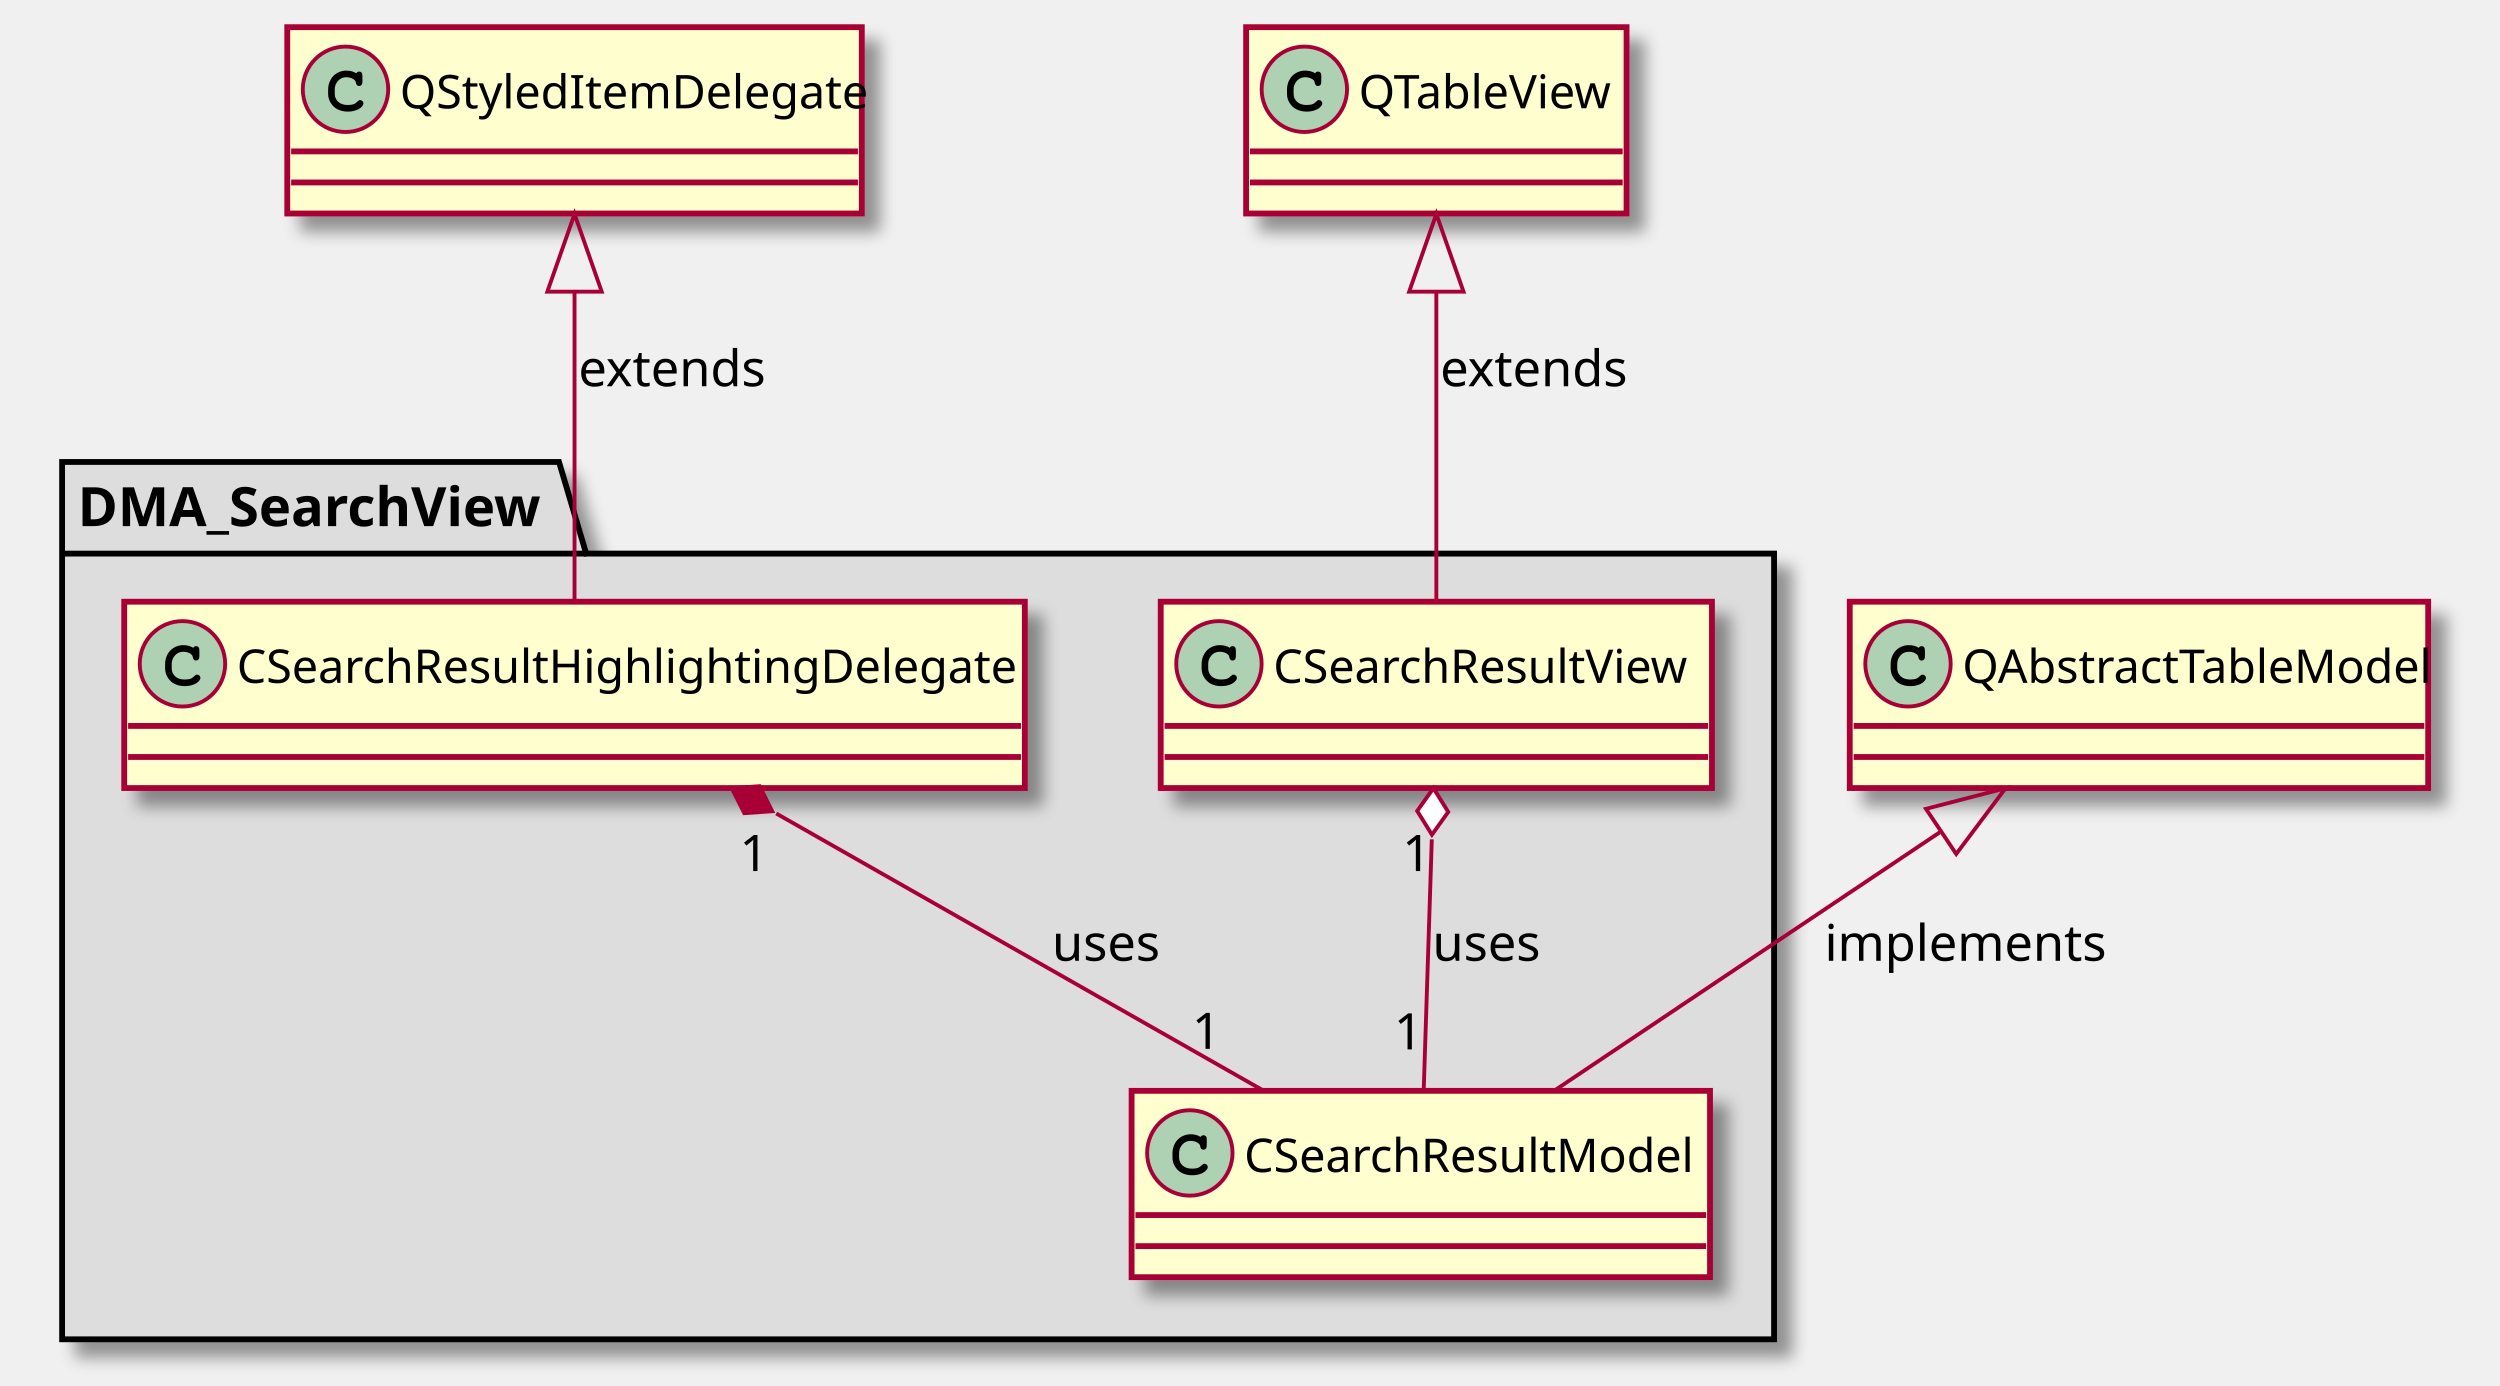
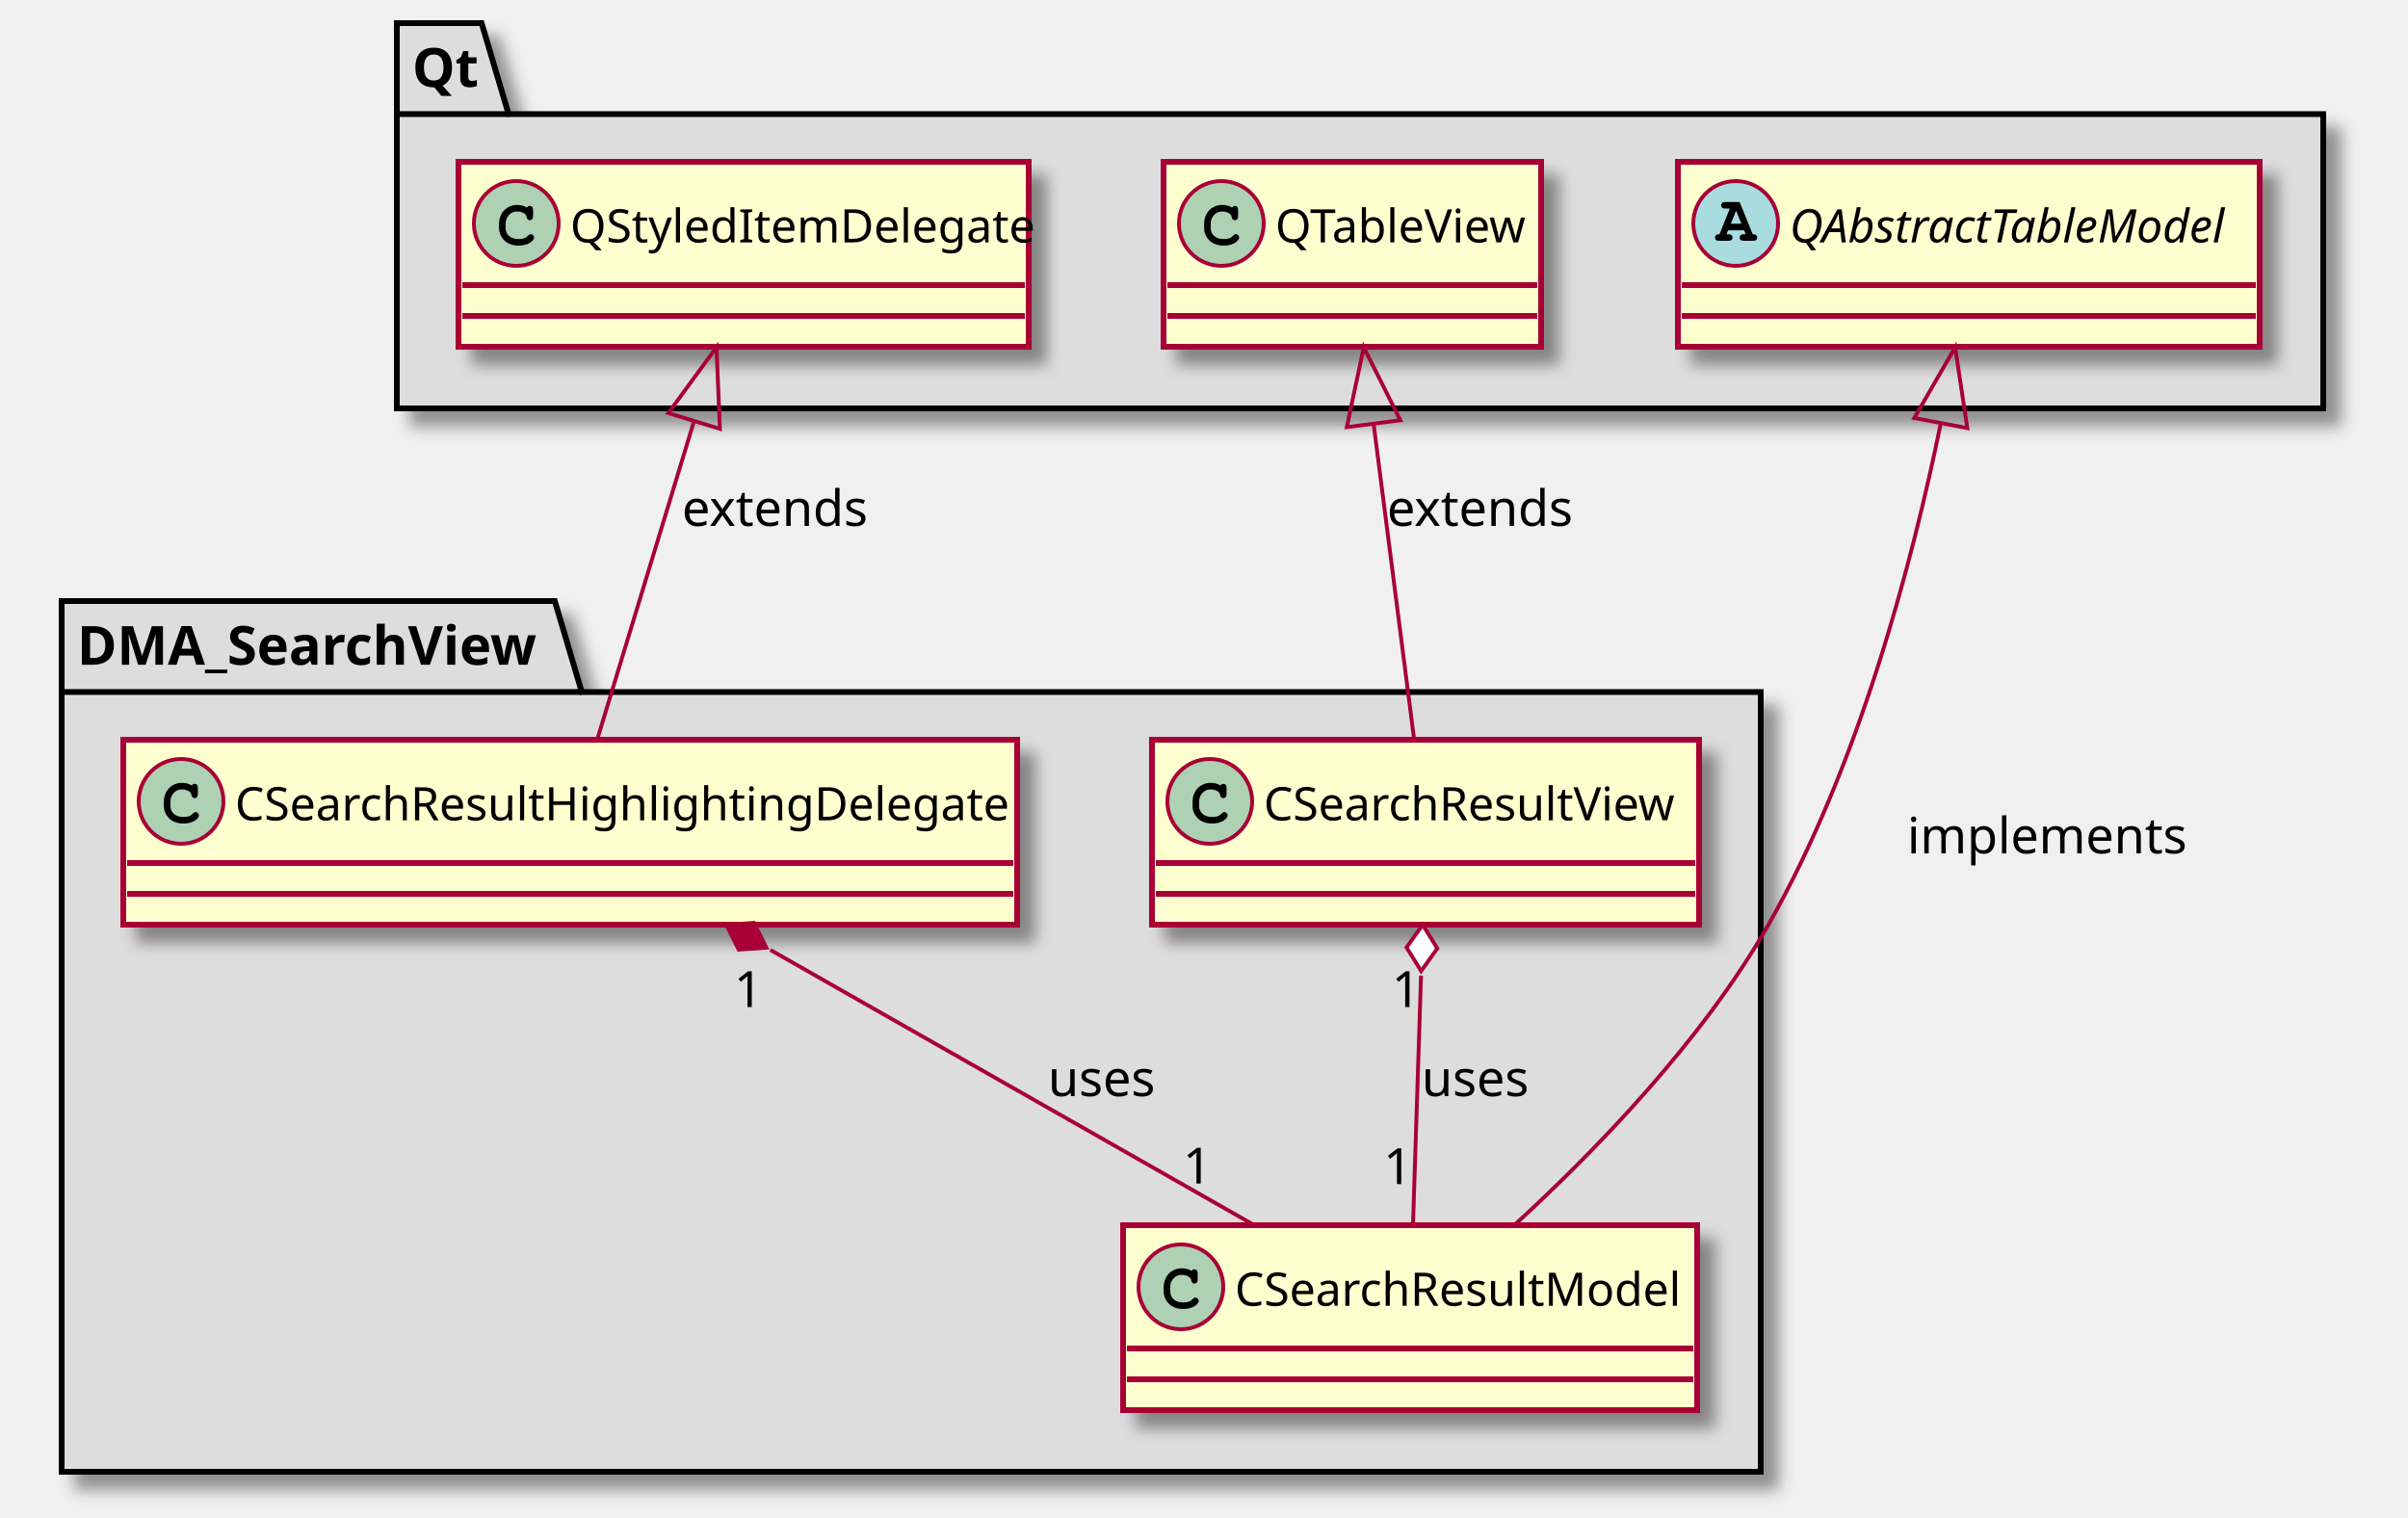
- <svg xmlns="http://www.w3.org/2000/svg" contentScriptType="application/ecmascript" contentStyleType="text/css" height="357px" preserveAspectRatio="none" style="width:644px;height:357px;" version="1.1" viewBox="0 0 644 357" width="644px" zoomAndPan="magnify">
+ <svg xmlns="http://www.w3.org/2000/svg" contentScriptType="application/ecmascript" contentStyleType="text/css" height="394px" preserveAspectRatio="none" style="width:625px;height:394px;" version="1.1" viewBox="0 0 625 394" width="625px" zoomAndPan="magnify">
  <defs>
-     <filter height="300%" id="fb3fk529huo9e" width="300%" x="-1" y="-1">
+     <filter height="300%" id="fdbl1p2slj2h7" width="300%" x="-1" y="-1">
      <feGaussianBlur result="blurOut" stdDeviation="2.0" />
      <feColorMatrix in="blurOut" result="blurOut2" type="matrix" values="0 0 0 0 0 0 0 0 0 0 0 0 0 0 0 0 0 0 .4 0" />
      <feOffset dx="4.0" dy="4.0" in="blurOut2" result="blurOut3" />
      <feBlend in="SourceGraphic" in2="blurOut3" mode="normal" />
    </filter>
  </defs>
  <g>
-     <polygon fill="#DDDDDD" filter="url(#fb3fk529huo9e)" points="16,119,144,119,151,142.609,457,142.609,457,345,16,345,16,119" style="stroke: #000000; stroke-width: 1.5;" />
-     <line style="stroke: #000000; stroke-width: 1.5;" x1="16" x2="151" y1="142.609" y2="142.609" />
-     <text fill="#000000" font-family="sans-serif" font-size="14" font-weight="bold" lengthAdjust="spacingAndGlyphs" textLength="122" x="20" y="135.533">DMA_SearchView</text>
-     <rect codeLine="7" fill="#FEFECE" filter="url(#fb3fk529huo9e)" height="48" id="CSearchResultHighlightingDelegate" style="stroke: #A80036; stroke-width: 1.5;" width="232" x="32" y="155" />
-     <ellipse cx="47" cy="171" fill="#ADD1B2" rx="11" ry="11" style="stroke: #A80036; stroke-width: 1.0;" />
-     <path d="M49.766,166.875 Q49.922,166.656 50.109,166.547 Q50.297,166.438 50.516,166.438 Q50.891,166.438 51.125,166.695 Q51.359,166.953 51.359,167.562 L51.359,169.016 Q51.359,169.625 51.125,169.891 Q50.891,170.156 50.516,170.156 Q50.172,170.156 49.969,169.953 Q49.766,169.766 49.656,169.25 Q49.609,168.891 49.422,168.703 Q49.094,168.328 48.484,168.109 Q47.875,167.891 47.25,167.891 Q46.484,167.891 45.852,168.219 Q45.219,168.547 44.727,169.297 Q44.234,170.047 44.234,171.078 L44.234,172.172 Q44.234,173.406 45.125,174.227 Q46.016,175.047 47.609,175.047 Q48.547,175.047 49.203,174.797 Q49.594,174.641 50.016,174.203 Q50.281,173.938 50.43,173.859 Q50.578,173.781 50.781,173.781 Q51.109,173.781 51.367,174.039 Q51.625,174.297 51.625,174.641 Q51.625,174.984 51.281,175.391 Q50.781,175.969 49.984,176.297 Q48.906,176.75 47.609,176.75 Q46.094,176.75 44.891,176.125 Q43.906,175.625 43.219,174.555 Q42.531,173.484 42.531,172.203 L42.531,171.047 Q42.531,169.719 43.148,168.57 Q43.766,167.422 44.859,166.805 Q45.953,166.188 47.188,166.188 Q47.922,166.188 48.57,166.352 Q49.219,166.516 49.766,166.875 Z " />
-     <text fill="#000000" font-family="sans-serif" font-size="12" lengthAdjust="spacingAndGlyphs" textLength="200" x="61" y="175.91">CSearchResultHighlightingDelegate</text>
-     <line style="stroke: #A80036; stroke-width: 1.5;" x1="33" x2="263" y1="187" y2="187" />
-     <line style="stroke: #A80036; stroke-width: 1.5;" x1="33" x2="263" y1="195" y2="195" />
-     <rect codeLine="11" fill="#FEFECE" filter="url(#fb3fk529huo9e)" height="48" id="CSearchResultModel" style="stroke: #A80036; stroke-width: 1.5;" width="149" x="291.5" y="281" />
-     <ellipse cx="306.5" cy="297" fill="#ADD1B2" rx="11" ry="11" style="stroke: #A80036; stroke-width: 1.0;" />
-     <path d="M309.266,292.875 Q309.422,292.656 309.609,292.547 Q309.797,292.438 310.016,292.438 Q310.391,292.438 310.625,292.695 Q310.859,292.953 310.859,293.562 L310.859,295.016 Q310.859,295.625 310.625,295.891 Q310.391,296.156 310.016,296.156 Q309.672,296.156 309.469,295.953 Q309.266,295.766 309.156,295.25 Q309.109,294.891 308.922,294.703 Q308.594,294.328 307.984,294.109 Q307.375,293.891 306.75,293.891 Q305.984,293.891 305.352,294.219 Q304.719,294.547 304.227,295.297 Q303.734,296.047 303.734,297.078 L303.734,298.172 Q303.734,299.406 304.625,300.227 Q305.516,301.047 307.109,301.047 Q308.047,301.047 308.703,300.797 Q309.094,300.641 309.516,300.203 Q309.781,299.938 309.93,299.859 Q310.078,299.781 310.281,299.781 Q310.609,299.781 310.867,300.039 Q311.125,300.297 311.125,300.641 Q311.125,300.984 310.781,301.391 Q310.281,301.969 309.484,302.297 Q308.406,302.75 307.109,302.75 Q305.594,302.75 304.391,302.125 Q303.406,301.625 302.719,300.555 Q302.031,299.484 302.031,298.203 L302.031,297.047 Q302.031,295.719 302.648,294.57 Q303.266,293.422 304.359,292.805 Q305.453,292.188 306.688,292.188 Q307.422,292.188 308.07,292.352 Q308.719,292.516 309.266,292.875 Z " />
-     <text fill="#000000" font-family="sans-serif" font-size="12" lengthAdjust="spacingAndGlyphs" textLength="117" x="320.5" y="301.91">CSearchResultModel</text>
-     <line style="stroke: #A80036; stroke-width: 1.5;" x1="292.5" x2="439.5" y1="313" y2="313" />
-     <line style="stroke: #A80036; stroke-width: 1.5;" x1="292.5" x2="439.5" y1="321" y2="321" />
-     <rect codeLine="15" fill="#FEFECE" filter="url(#fb3fk529huo9e)" height="48" id="CSearchResultView" style="stroke: #A80036; stroke-width: 1.5;" width="142" x="299" y="155" />
-     <ellipse cx="314" cy="171" fill="#ADD1B2" rx="11" ry="11" style="stroke: #A80036; stroke-width: 1.0;" />
-     <path d="M316.766,166.875 Q316.922,166.656 317.109,166.547 Q317.297,166.438 317.516,166.438 Q317.891,166.438 318.125,166.695 Q318.359,166.953 318.359,167.562 L318.359,169.016 Q318.359,169.625 318.125,169.891 Q317.891,170.156 317.516,170.156 Q317.172,170.156 316.969,169.953 Q316.766,169.766 316.656,169.25 Q316.609,168.891 316.422,168.703 Q316.094,168.328 315.484,168.109 Q314.875,167.891 314.25,167.891 Q313.484,167.891 312.852,168.219 Q312.219,168.547 311.727,169.297 Q311.234,170.047 311.234,171.078 L311.234,172.172 Q311.234,173.406 312.125,174.227 Q313.016,175.047 314.609,175.047 Q315.547,175.047 316.203,174.797 Q316.594,174.641 317.016,174.203 Q317.281,173.938 317.43,173.859 Q317.578,173.781 317.781,173.781 Q318.109,173.781 318.367,174.039 Q318.625,174.297 318.625,174.641 Q318.625,174.984 318.281,175.391 Q317.781,175.969 316.984,176.297 Q315.906,176.75 314.609,176.75 Q313.094,176.75 311.891,176.125 Q310.906,175.625 310.219,174.555 Q309.531,173.484 309.531,172.203 L309.531,171.047 Q309.531,169.719 310.148,168.57 Q310.766,167.422 311.859,166.805 Q312.953,166.188 314.188,166.188 Q314.922,166.188 315.57,166.352 Q316.219,166.516 316.766,166.875 Z " />
-     <text fill="#000000" font-family="sans-serif" font-size="12" lengthAdjust="spacingAndGlyphs" textLength="110" x="328" y="175.91">CSearchResultView</text>
-     <line style="stroke: #A80036; stroke-width: 1.5;" x1="300" x2="440" y1="187" y2="187" />
-     <line style="stroke: #A80036; stroke-width: 1.5;" x1="300" x2="440" y1="195" y2="195" />
-     <rect fill="#FEFECE" filter="url(#fb3fk529huo9e)" height="48" id="QStyledItemDelegate" style="stroke: #A80036; stroke-width: 1.5;" width="148" x="74" y="7" />
-     <ellipse cx="89" cy="23" fill="#ADD1B2" rx="11" ry="11" style="stroke: #A80036; stroke-width: 1.0;" />
-     <path d="M91.766,18.875 Q91.922,18.656 92.109,18.547 Q92.297,18.438 92.516,18.438 Q92.891,18.438 93.125,18.695 Q93.359,18.953 93.359,19.562 L93.359,21.016 Q93.359,21.625 93.125,21.891 Q92.891,22.156 92.516,22.156 Q92.172,22.156 91.969,21.953 Q91.766,21.766 91.656,21.25 Q91.609,20.891 91.422,20.703 Q91.094,20.328 90.484,20.109 Q89.875,19.891 89.25,19.891 Q88.484,19.891 87.852,20.219 Q87.219,20.547 86.727,21.297 Q86.234,22.047 86.234,23.078 L86.234,24.172 Q86.234,25.406 87.125,26.227 Q88.016,27.047 89.609,27.047 Q90.547,27.047 91.203,26.797 Q91.594,26.641 92.016,26.203 Q92.281,25.938 92.43,25.859 Q92.578,25.781 92.781,25.781 Q93.109,25.781 93.367,26.039 Q93.625,26.297 93.625,26.641 Q93.625,26.984 93.281,27.391 Q92.781,27.969 91.984,28.297 Q90.906,28.75 89.609,28.75 Q88.094,28.75 86.891,28.125 Q85.906,27.625 85.219,26.555 Q84.531,25.484 84.531,24.203 L84.531,23.047 Q84.531,21.719 85.148,20.57 Q85.766,19.422 86.859,18.805 Q87.953,18.188 89.188,18.188 Q89.922,18.188 90.57,18.352 Q91.219,18.516 91.766,18.875 Z " />
-     <text fill="#000000" font-family="sans-serif" font-size="12" lengthAdjust="spacingAndGlyphs" textLength="116" x="103" y="27.91">QStyledItemDelegate</text>
-     <line style="stroke: #A80036; stroke-width: 1.5;" x1="75" x2="221" y1="39" y2="39" />
-     <line style="stroke: #A80036; stroke-width: 1.5;" x1="75" x2="221" y1="47" y2="47" />
-     <rect fill="#FEFECE" filter="url(#fb3fk529huo9e)" height="48" id="QAbstractTableModel" style="stroke: #A80036; stroke-width: 1.5;" width="149" x="476.5" y="155" />
-     <ellipse cx="491.5" cy="171" fill="#ADD1B2" rx="11" ry="11" style="stroke: #A80036; stroke-width: 1.0;" />
-     <path d="M494.266,166.875 Q494.422,166.656 494.609,166.547 Q494.797,166.438 495.016,166.438 Q495.391,166.438 495.625,166.695 Q495.859,166.953 495.859,167.562 L495.859,169.016 Q495.859,169.625 495.625,169.891 Q495.391,170.156 495.016,170.156 Q494.672,170.156 494.469,169.953 Q494.266,169.766 494.156,169.25 Q494.109,168.891 493.922,168.703 Q493.594,168.328 492.984,168.109 Q492.375,167.891 491.75,167.891 Q490.984,167.891 490.352,168.219 Q489.719,168.547 489.227,169.297 Q488.734,170.047 488.734,171.078 L488.734,172.172 Q488.734,173.406 489.625,174.227 Q490.516,175.047 492.109,175.047 Q493.047,175.047 493.703,174.797 Q494.094,174.641 494.516,174.203 Q494.781,173.938 494.93,173.859 Q495.078,173.781 495.281,173.781 Q495.609,173.781 495.867,174.039 Q496.125,174.297 496.125,174.641 Q496.125,174.984 495.781,175.391 Q495.281,175.969 494.484,176.297 Q493.406,176.75 492.109,176.75 Q490.594,176.75 489.391,176.125 Q488.406,175.625 487.719,174.555 Q487.031,173.484 487.031,172.203 L487.031,171.047 Q487.031,169.719 487.648,168.57 Q488.266,167.422 489.359,166.805 Q490.453,166.188 491.688,166.188 Q492.422,166.188 493.07,166.352 Q493.719,166.516 494.266,166.875 Z " />
-     <text fill="#000000" font-family="sans-serif" font-size="12" lengthAdjust="spacingAndGlyphs" textLength="117" x="505.5" y="175.91">QAbstractTableModel</text>
-     <line style="stroke: #A80036; stroke-width: 1.5;" x1="477.5" x2="624.5" y1="187" y2="187" />
-     <line style="stroke: #A80036; stroke-width: 1.5;" x1="477.5" x2="624.5" y1="195" y2="195" />
-     <rect fill="#FEFECE" filter="url(#fb3fk529huo9e)" height="48" id="QTableView" style="stroke: #A80036; stroke-width: 1.5;" width="98" x="321" y="7" />
-     <ellipse cx="336" cy="23" fill="#ADD1B2" rx="11" ry="11" style="stroke: #A80036; stroke-width: 1.0;" />
-     <path d="M338.766,18.875 Q338.922,18.656 339.109,18.547 Q339.297,18.438 339.516,18.438 Q339.891,18.438 340.125,18.695 Q340.359,18.953 340.359,19.562 L340.359,21.016 Q340.359,21.625 340.125,21.891 Q339.891,22.156 339.516,22.156 Q339.172,22.156 338.969,21.953 Q338.766,21.766 338.656,21.25 Q338.609,20.891 338.422,20.703 Q338.094,20.328 337.484,20.109 Q336.875,19.891 336.25,19.891 Q335.484,19.891 334.852,20.219 Q334.219,20.547 333.727,21.297 Q333.234,22.047 333.234,23.078 L333.234,24.172 Q333.234,25.406 334.125,26.227 Q335.016,27.047 336.609,27.047 Q337.547,27.047 338.203,26.797 Q338.594,26.641 339.016,26.203 Q339.281,25.938 339.43,25.859 Q339.578,25.781 339.781,25.781 Q340.109,25.781 340.367,26.039 Q340.625,26.297 340.625,26.641 Q340.625,26.984 340.281,27.391 Q339.781,27.969 338.984,28.297 Q337.906,28.75 336.609,28.75 Q335.094,28.75 333.891,28.125 Q332.906,27.625 332.219,26.555 Q331.531,25.484 331.531,24.203 L331.531,23.047 Q331.531,21.719 332.148,20.57 Q332.766,19.422 333.859,18.805 Q334.953,18.188 336.188,18.188 Q336.922,18.188 337.57,18.352 Q338.219,18.516 338.766,18.875 Z " />
-     <text fill="#000000" font-family="sans-serif" font-size="12" lengthAdjust="spacingAndGlyphs" textLength="66" x="350" y="27.91">QTableView</text>
-     <line style="stroke: #A80036; stroke-width: 1.5;" x1="322" x2="418" y1="39" y2="39" />
-     <line style="stroke: #A80036; stroke-width: 1.5;" x1="322" x2="418" y1="47" y2="47" />
-     <path codeLine="22" d="M148,75.266 C148,101.395 148,133.653 148,154.974 " fill="none" id="QStyledItemDelegate-backto-CSearchResultHighlightingDelegate" style="stroke: #A80036; stroke-width: 1.0;" />
-     <polygon fill="none" points="141,75.134,148,55.134,155,75.134,141,75.134" style="stroke: #A80036; stroke-width: 1.0;" />
-     <text fill="#000000" font-family="sans-serif" font-size="13" lengthAdjust="spacingAndGlyphs" textLength="46" x="149" y="99.495">extends</text>
-     <path codeLine="23" d="M500.012,214.176 C468.341,235.404 428.478,262.123 400.493,280.88 " fill="none" id="QAbstractTableModel-backto-CSearchResultModel" style="stroke: #A80036; stroke-width: 1.0;" />
-     <polygon fill="none" points="496.126,208.354,516.636,203.033,503.921,219.983,496.126,208.354" style="stroke: #A80036; stroke-width: 1.0;" />
-     <text fill="#000000" font-family="sans-serif" font-size="13" lengthAdjust="spacingAndGlyphs" textLength="67" x="470" y="247.495">implements</text>
-     <path codeLine="24" d="M370,75.266 C370,101.395 370,133.653 370,154.974 " fill="none" id="QTableView-backto-CSearchResultView" style="stroke: #A80036; stroke-width: 1.0;" />
-     <polygon fill="none" points="363,75.134,370,55.134,377,75.134,363,75.134" style="stroke: #A80036; stroke-width: 1.0;" />
-     <text fill="#000000" font-family="sans-serif" font-size="13" lengthAdjust="spacingAndGlyphs" textLength="46" x="371" y="99.495">extends</text>
-     <path codeLine="27" d="M199.959,209.554 C238.368,231.402 289.934,260.733 325.354,280.88 " fill="none" id="CSearchResultHighlightingDelegate-backto-CSearchResultModel" style="stroke: #A80036; stroke-width: 1.0;" />
-     <polygon fill="#A80036" points="188.493,203.033,191.731,209.476,198.924,208.966,195.686,202.522,188.493,203.033" style="stroke: #A80036; stroke-width: 1.0;" />
-     <text fill="#000000" font-family="sans-serif" font-size="13" lengthAdjust="spacingAndGlyphs" textLength="28" x="271" y="247.495">uses</text>
-     <text fill="#000000" font-family="sans-serif" font-size="13" lengthAdjust="spacingAndGlyphs" textLength="7" x="190.51" y="224.379">1</text>
-     <text fill="#000000" font-family="sans-serif" font-size="13" lengthAdjust="spacingAndGlyphs" textLength="7" x="307.042" y="270.19">1</text>
-     <path codeLine="28" d="M368.832,216.212 C368.161,237.01 367.338,262.52 366.753,280.67 " fill="none" id="CSearchResultView-backto-CSearchResultModel" style="stroke: #A80036; stroke-width: 1.0;" />
-     <polygon fill="#FFFFFF" points="369.257,203.033,365.065,208.901,368.869,215.027,373.061,209.159,369.257,203.033" style="stroke: #A80036; stroke-width: 1.0;" />
-     <text fill="#000000" font-family="sans-serif" font-size="13" lengthAdjust="spacingAndGlyphs" textLength="28" x="369" y="247.495">uses</text>
-     <text fill="#000000" font-family="sans-serif" font-size="13" lengthAdjust="spacingAndGlyphs" textLength="7" x="361.223" y="224.379">1</text>
-     <text fill="#000000" font-family="sans-serif" font-size="13" lengthAdjust="spacingAndGlyphs" textLength="7" x="359.083" y="270.327">1</text>
+     <polygon fill="#DDDDDD" filter="url(#fdbl1p2slj2h7)" points="16,156,144,156,151,179.609,457,179.609,457,382,16,382,16,156" style="stroke: #000000; stroke-width: 1.5;" />
+     <line style="stroke: #000000; stroke-width: 1.5;" x1="16" x2="151" y1="179.609" y2="179.609" />
+     <text fill="#000000" font-family="sans-serif" font-size="14" font-weight="bold" lengthAdjust="spacingAndGlyphs" textLength="122" x="20" y="172.533">DMA_SearchView</text>
+     <polygon fill="#DDDDDD" filter="url(#fdbl1p2slj2h7)" points="103,6,125,6,132,29.609,603,29.609,603,106,103,106,103,6" style="stroke: #000000; stroke-width: 1.5;" />
+     <line style="stroke: #000000; stroke-width: 1.5;" x1="103" x2="132" y1="29.609" y2="29.609" />
+     <text fill="#000000" font-family="sans-serif" font-size="14" font-weight="bold" lengthAdjust="spacingAndGlyphs" textLength="16" x="107" y="22.533">Qt</text>
+     <rect codeLine="7" fill="#FEFECE" filter="url(#fdbl1p2slj2h7)" height="48" id="CSearchResultHighlightingDelegate" style="stroke: #A80036; stroke-width: 1.5;" width="232" x="32" y="192" />
+     <ellipse cx="47" cy="208" fill="#ADD1B2" rx="11" ry="11" style="stroke: #A80036; stroke-width: 1.0;" />
+     <path d="M49.766,203.875 Q49.922,203.656 50.109,203.547 Q50.297,203.438 50.516,203.438 Q50.891,203.438 51.125,203.695 Q51.359,203.953 51.359,204.562 L51.359,206.016 Q51.359,206.625 51.125,206.891 Q50.891,207.156 50.516,207.156 Q50.172,207.156 49.969,206.953 Q49.766,206.766 49.656,206.25 Q49.609,205.891 49.422,205.703 Q49.094,205.328 48.484,205.109 Q47.875,204.891 47.25,204.891 Q46.484,204.891 45.852,205.219 Q45.219,205.547 44.727,206.297 Q44.234,207.047 44.234,208.078 L44.234,209.172 Q44.234,210.406 45.125,211.227 Q46.016,212.047 47.609,212.047 Q48.547,212.047 49.203,211.797 Q49.594,211.641 50.016,211.203 Q50.281,210.938 50.43,210.859 Q50.578,210.781 50.781,210.781 Q51.109,210.781 51.367,211.039 Q51.625,211.297 51.625,211.641 Q51.625,211.984 51.281,212.391 Q50.781,212.969 49.984,213.297 Q48.906,213.75 47.609,213.75 Q46.094,213.75 44.891,213.125 Q43.906,212.625 43.219,211.555 Q42.531,210.484 42.531,209.203 L42.531,208.047 Q42.531,206.719 43.148,205.57 Q43.766,204.422 44.859,203.805 Q45.953,203.188 47.188,203.188 Q47.922,203.188 48.57,203.352 Q49.219,203.516 49.766,203.875 Z " />
+     <text fill="#000000" font-family="sans-serif" font-size="12" lengthAdjust="spacingAndGlyphs" textLength="200" x="61" y="212.91">CSearchResultHighlightingDelegate</text>
+     <line style="stroke: #A80036; stroke-width: 1.5;" x1="33" x2="263" y1="224" y2="224" />
+     <line style="stroke: #A80036; stroke-width: 1.5;" x1="33" x2="263" y1="232" y2="232" />
+     <rect codeLine="11" fill="#FEFECE" filter="url(#fdbl1p2slj2h7)" height="48" id="CSearchResultModel" style="stroke: #A80036; stroke-width: 1.5;" width="149" x="291.5" y="318" />
+     <ellipse cx="306.5" cy="334" fill="#ADD1B2" rx="11" ry="11" style="stroke: #A80036; stroke-width: 1.0;" />
+     <path d="M309.266,329.875 Q309.422,329.656 309.609,329.547 Q309.797,329.438 310.016,329.438 Q310.391,329.438 310.625,329.695 Q310.859,329.953 310.859,330.562 L310.859,332.016 Q310.859,332.625 310.625,332.891 Q310.391,333.156 310.016,333.156 Q309.672,333.156 309.469,332.953 Q309.266,332.766 309.156,332.25 Q309.109,331.891 308.922,331.703 Q308.594,331.328 307.984,331.109 Q307.375,330.891 306.75,330.891 Q305.984,330.891 305.352,331.219 Q304.719,331.547 304.227,332.297 Q303.734,333.047 303.734,334.078 L303.734,335.172 Q303.734,336.406 304.625,337.227 Q305.516,338.047 307.109,338.047 Q308.047,338.047 308.703,337.797 Q309.094,337.641 309.516,337.203 Q309.781,336.938 309.93,336.859 Q310.078,336.781 310.281,336.781 Q310.609,336.781 310.867,337.039 Q311.125,337.297 311.125,337.641 Q311.125,337.984 310.781,338.391 Q310.281,338.969 309.484,339.297 Q308.406,339.75 307.109,339.75 Q305.594,339.75 304.391,339.125 Q303.406,338.625 302.719,337.555 Q302.031,336.484 302.031,335.203 L302.031,334.047 Q302.031,332.719 302.648,331.57 Q303.266,330.422 304.359,329.805 Q305.453,329.188 306.688,329.188 Q307.422,329.188 308.07,329.352 Q308.719,329.516 309.266,329.875 Z " />
+     <text fill="#000000" font-family="sans-serif" font-size="12" lengthAdjust="spacingAndGlyphs" textLength="117" x="320.5" y="338.91">CSearchResultModel</text>
+     <line style="stroke: #A80036; stroke-width: 1.5;" x1="292.5" x2="439.5" y1="350" y2="350" />
+     <line style="stroke: #A80036; stroke-width: 1.5;" x1="292.5" x2="439.5" y1="358" y2="358" />
+     <rect codeLine="15" fill="#FEFECE" filter="url(#fdbl1p2slj2h7)" height="48" id="CSearchResultView" style="stroke: #A80036; stroke-width: 1.5;" width="142" x="299" y="192" />
+     <ellipse cx="314" cy="208" fill="#ADD1B2" rx="11" ry="11" style="stroke: #A80036; stroke-width: 1.0;" />
+     <path d="M316.766,203.875 Q316.922,203.656 317.109,203.547 Q317.297,203.438 317.516,203.438 Q317.891,203.438 318.125,203.695 Q318.359,203.953 318.359,204.562 L318.359,206.016 Q318.359,206.625 318.125,206.891 Q317.891,207.156 317.516,207.156 Q317.172,207.156 316.969,206.953 Q316.766,206.766 316.656,206.25 Q316.609,205.891 316.422,205.703 Q316.094,205.328 315.484,205.109 Q314.875,204.891 314.25,204.891 Q313.484,204.891 312.852,205.219 Q312.219,205.547 311.727,206.297 Q311.234,207.047 311.234,208.078 L311.234,209.172 Q311.234,210.406 312.125,211.227 Q313.016,212.047 314.609,212.047 Q315.547,212.047 316.203,211.797 Q316.594,211.641 317.016,211.203 Q317.281,210.938 317.43,210.859 Q317.578,210.781 317.781,210.781 Q318.109,210.781 318.367,211.039 Q318.625,211.297 318.625,211.641 Q318.625,211.984 318.281,212.391 Q317.781,212.969 316.984,213.297 Q315.906,213.75 314.609,213.75 Q313.094,213.75 311.891,213.125 Q310.906,212.625 310.219,211.555 Q309.531,210.484 309.531,209.203 L309.531,208.047 Q309.531,206.719 310.148,205.57 Q310.766,204.422 311.859,203.805 Q312.953,203.188 314.188,203.188 Q314.922,203.188 315.57,203.352 Q316.219,203.516 316.766,203.875 Z " />
+     <text fill="#000000" font-family="sans-serif" font-size="12" lengthAdjust="spacingAndGlyphs" textLength="110" x="328" y="212.91">CSearchResultView</text>
+     <line style="stroke: #A80036; stroke-width: 1.5;" x1="300" x2="440" y1="224" y2="224" />
+     <line style="stroke: #A80036; stroke-width: 1.5;" x1="300" x2="440" y1="232" y2="232" />
+     <rect codeLine="24" fill="#FEFECE" filter="url(#fdbl1p2slj2h7)" height="48" id="QAbstractTableModel" style="stroke: #A80036; stroke-width: 1.5;" width="151" x="435.5" y="42" />
+     <ellipse cx="450.5" cy="58" fill="#A9DCDF" rx="11" ry="11" style="stroke: #A80036; stroke-width: 1.0;" />
+     <path d="M452.688,59.766 L448.547,59.766 L448.125,60.797 L448.547,60.797 Q449.156,60.797 449.422,61.031 Q449.688,61.266 449.688,61.656 Q449.688,62.031 449.422,62.266 Q449.156,62.5 448.547,62.5 L446.25,62.5 Q445.641,62.5 445.383,62.266 Q445.125,62.031 445.125,61.641 Q445.125,61.266 445.398,61.023 Q445.672,60.781 446.297,60.797 L448.969,54.141 L447.859,54.141 Q447.25,54.141 446.984,53.906 Q446.719,53.672 446.719,53.281 Q446.719,52.906 446.984,52.672 Q447.25,52.438 447.859,52.438 L451.531,52.438 L454.922,60.797 Q455.516,60.797 455.703,60.938 Q456.094,61.203 456.094,61.656 Q456.094,62.031 455.836,62.266 Q455.578,62.5 454.969,62.5 L452.672,62.5 Q452.062,62.5 451.797,62.266 Q451.531,62.031 451.531,61.641 Q451.531,61.266 451.797,61.031 Q452.062,60.797 452.672,60.797 L453.094,60.797 L452.688,59.766 Z M451.969,58.062 L450.609,54.688 L449.234,58.062 L451.969,58.062 Z " />
+     <text fill="#000000" font-family="sans-serif" font-size="12" font-style="italic" lengthAdjust="spacingAndGlyphs" textLength="119" x="464.5" y="62.91">QAbstractTableModel</text>
+     <line style="stroke: #A80036; stroke-width: 1.5;" x1="436.5" x2="585.5" y1="74" y2="74" />
+     <line style="stroke: #A80036; stroke-width: 1.5;" x1="436.5" x2="585.5" y1="82" y2="82" />
+     <rect codeLine="28" fill="#FEFECE" filter="url(#fdbl1p2slj2h7)" height="48" id="QStyledItemDelegate" style="stroke: #A80036; stroke-width: 1.5;" width="148" x="119" y="42" />
+     <ellipse cx="134" cy="58" fill="#ADD1B2" rx="11" ry="11" style="stroke: #A80036; stroke-width: 1.0;" />
+     <path d="M136.766,53.875 Q136.922,53.656 137.109,53.547 Q137.297,53.438 137.516,53.438 Q137.891,53.438 138.125,53.695 Q138.359,53.953 138.359,54.562 L138.359,56.016 Q138.359,56.625 138.125,56.891 Q137.891,57.156 137.516,57.156 Q137.172,57.156 136.969,56.953 Q136.766,56.766 136.656,56.25 Q136.609,55.891 136.422,55.703 Q136.094,55.328 135.484,55.109 Q134.875,54.891 134.25,54.891 Q133.484,54.891 132.852,55.219 Q132.219,55.547 131.727,56.297 Q131.234,57.047 131.234,58.078 L131.234,59.172 Q131.234,60.406 132.125,61.227 Q133.016,62.047 134.609,62.047 Q135.547,62.047 136.203,61.797 Q136.594,61.641 137.016,61.203 Q137.281,60.938 137.43,60.859 Q137.578,60.781 137.781,60.781 Q138.109,60.781 138.367,61.039 Q138.625,61.297 138.625,61.641 Q138.625,61.984 138.281,62.391 Q137.781,62.969 136.984,63.297 Q135.906,63.75 134.609,63.75 Q133.094,63.75 131.891,63.125 Q130.906,62.625 130.219,61.555 Q129.531,60.484 129.531,59.203 L129.531,58.047 Q129.531,56.719 130.148,55.57 Q130.766,54.422 131.859,53.805 Q132.953,53.188 134.188,53.188 Q134.922,53.188 135.57,53.352 Q136.219,53.516 136.766,53.875 Z " />
+     <text fill="#000000" font-family="sans-serif" font-size="12" lengthAdjust="spacingAndGlyphs" textLength="116" x="148" y="62.91">QStyledItemDelegate</text>
+     <line style="stroke: #A80036; stroke-width: 1.5;" x1="120" x2="266" y1="74" y2="74" />
+     <line style="stroke: #A80036; stroke-width: 1.5;" x1="120" x2="266" y1="82" y2="82" />
+     <rect codeLine="32" fill="#FEFECE" filter="url(#fdbl1p2slj2h7)" height="48" id="QTableView" style="stroke: #A80036; stroke-width: 1.5;" width="98" x="302" y="42" />
+     <ellipse cx="317" cy="58" fill="#ADD1B2" rx="11" ry="11" style="stroke: #A80036; stroke-width: 1.0;" />
+     <path d="M319.766,53.875 Q319.922,53.656 320.109,53.547 Q320.297,53.438 320.516,53.438 Q320.891,53.438 321.125,53.695 Q321.359,53.953 321.359,54.562 L321.359,56.016 Q321.359,56.625 321.125,56.891 Q320.891,57.156 320.516,57.156 Q320.172,57.156 319.969,56.953 Q319.766,56.766 319.656,56.25 Q319.609,55.891 319.422,55.703 Q319.094,55.328 318.484,55.109 Q317.875,54.891 317.25,54.891 Q316.484,54.891 315.852,55.219 Q315.219,55.547 314.727,56.297 Q314.234,57.047 314.234,58.078 L314.234,59.172 Q314.234,60.406 315.125,61.227 Q316.016,62.047 317.609,62.047 Q318.547,62.047 319.203,61.797 Q319.594,61.641 320.016,61.203 Q320.281,60.938 320.43,60.859 Q320.578,60.781 320.781,60.781 Q321.109,60.781 321.367,61.039 Q321.625,61.297 321.625,61.641 Q321.625,61.984 321.281,62.391 Q320.781,62.969 319.984,63.297 Q318.906,63.75 317.609,63.75 Q316.094,63.75 314.891,63.125 Q313.906,62.625 313.219,61.555 Q312.531,60.484 312.531,59.203 L312.531,58.047 Q312.531,56.719 313.148,55.57 Q313.766,54.422 314.859,53.805 Q315.953,53.188 317.188,53.188 Q317.922,53.188 318.57,53.352 Q319.219,53.516 319.766,53.875 Z " />
+     <text fill="#000000" font-family="sans-serif" font-size="12" lengthAdjust="spacingAndGlyphs" textLength="66" x="331" y="62.91">QTableView</text>
+     <line style="stroke: #A80036; stroke-width: 1.5;" x1="303" x2="399" y1="74" y2="74" />
+     <line style="stroke: #A80036; stroke-width: 1.5;" x1="303" x2="399" y1="82" y2="82" />
+     <path codeLine="39" d="M180.13,109.329 C172.011,136.032 161.829,169.516 155.13,191.549 " fill="none" id="QStyledItemDelegate-backto-CSearchResultHighlightingDelegate" style="stroke: #A80036; stroke-width: 1.0;" />
+     <polygon fill="none" points="173.453,107.224,185.969,90.125,186.848,111.296,173.453,107.224" style="stroke: #A80036; stroke-width: 1.0;" />
+     <text fill="#000000" font-family="sans-serif" font-size="13" lengthAdjust="spacingAndGlyphs" textLength="46" x="177" y="136.495">extends</text>
+     <path codeLine="40" d="M503.709,109.964 C496.256,146.342 482.389,198.967 459,240 C441.766,270.234 413.941,298.833 393.21,317.828 " fill="none" id="QAbstractTableModel-backto-CSearchResultModel" style="stroke: #A80036; stroke-width: 1.0;" />
+     <polygon fill="none" points="496.862,108.494,507.464,90.147,510.618,111.101,496.862,108.494" style="stroke: #A80036; stroke-width: 1.0;" />
+     <text fill="#000000" font-family="sans-serif" font-size="13" lengthAdjust="spacingAndGlyphs" textLength="67" x="495" y="221.495">implements</text>
+     <path codeLine="41" d="M356.536,110.12 C359.947,136.69 364.189,169.733 366.989,191.549 " fill="none" id="QTableView-backto-CSearchResultView" style="stroke: #A80036; stroke-width: 1.0;" />
+     <polygon fill="none" points="349.572,110.854,353.969,90.125,363.459,109.071,349.572,110.854" style="stroke: #A80036; stroke-width: 1.0;" />
+     <text fill="#000000" font-family="sans-serif" font-size="13" lengthAdjust="spacingAndGlyphs" textLength="46" x="360" y="136.495">extends</text>
+     <path codeLine="44" d="M199.959,246.554 C238.368,268.402 289.934,297.733 325.354,317.88 " fill="none" id="CSearchResultHighlightingDelegate-backto-CSearchResultModel" style="stroke: #A80036; stroke-width: 1.0;" />
+     <polygon fill="#A80036" points="188.493,240.033,191.731,246.476,198.924,245.966,195.686,239.522,188.493,240.033" style="stroke: #A80036; stroke-width: 1.0;" />
+     <text fill="#000000" font-family="sans-serif" font-size="13" lengthAdjust="spacingAndGlyphs" textLength="28" x="272" y="284.495">uses</text>
+     <text fill="#000000" font-family="sans-serif" font-size="13" lengthAdjust="spacingAndGlyphs" textLength="7" x="190.51" y="261.379">1</text>
+     <text fill="#000000" font-family="sans-serif" font-size="13" lengthAdjust="spacingAndGlyphs" textLength="7" x="307.042" y="307.19">1</text>
+     <path codeLine="45" d="M368.832,253.212 C368.161,274.01 367.338,299.52 366.753,317.67 " fill="none" id="CSearchResultView-backto-CSearchResultModel" style="stroke: #A80036; stroke-width: 1.0;" />
+     <polygon fill="#FFFFFF" points="369.257,240.033,365.065,245.901,368.869,252.027,373.061,246.159,369.257,240.033" style="stroke: #A80036; stroke-width: 1.0;" />
+     <text fill="#000000" font-family="sans-serif" font-size="13" lengthAdjust="spacingAndGlyphs" textLength="28" x="369" y="284.495">uses</text>
+     <text fill="#000000" font-family="sans-serif" font-size="13" lengthAdjust="spacingAndGlyphs" textLength="7" x="361.223" y="261.379">1</text>
+     <text fill="#000000" font-family="sans-serif" font-size="13" lengthAdjust="spacingAndGlyphs" textLength="7" x="359.083" y="307.327">1</text>
  </g>
</svg>
